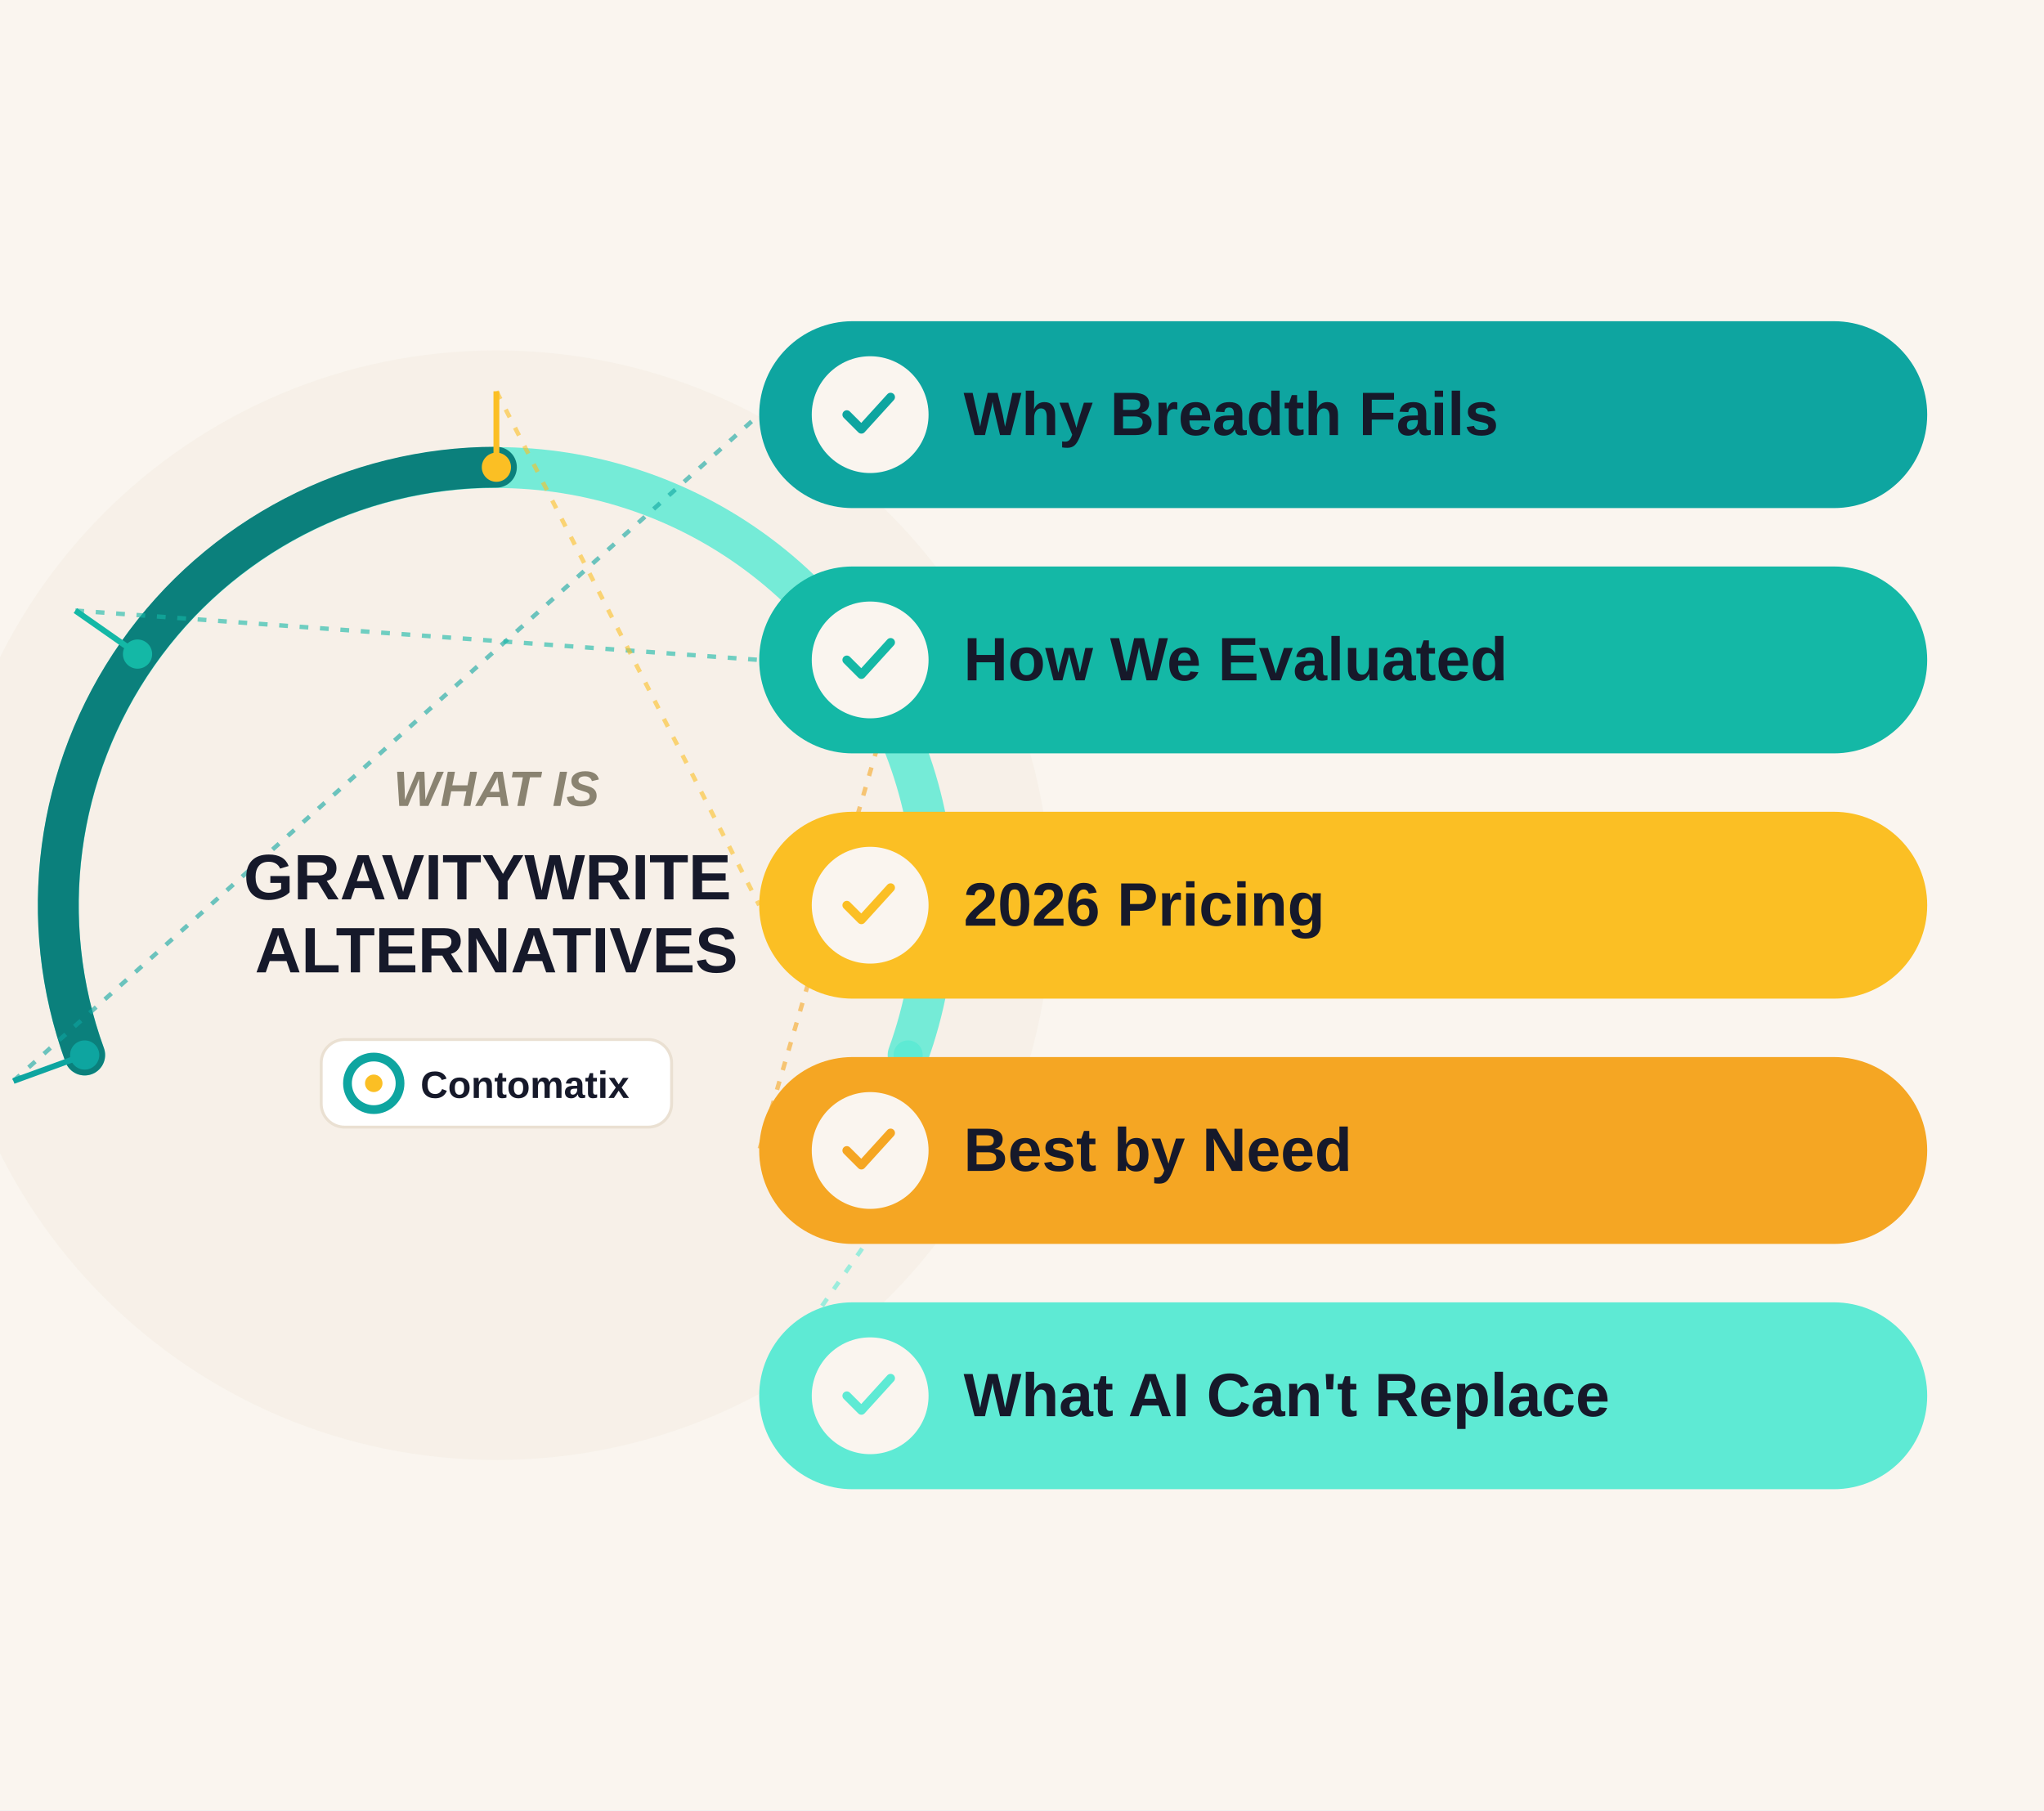
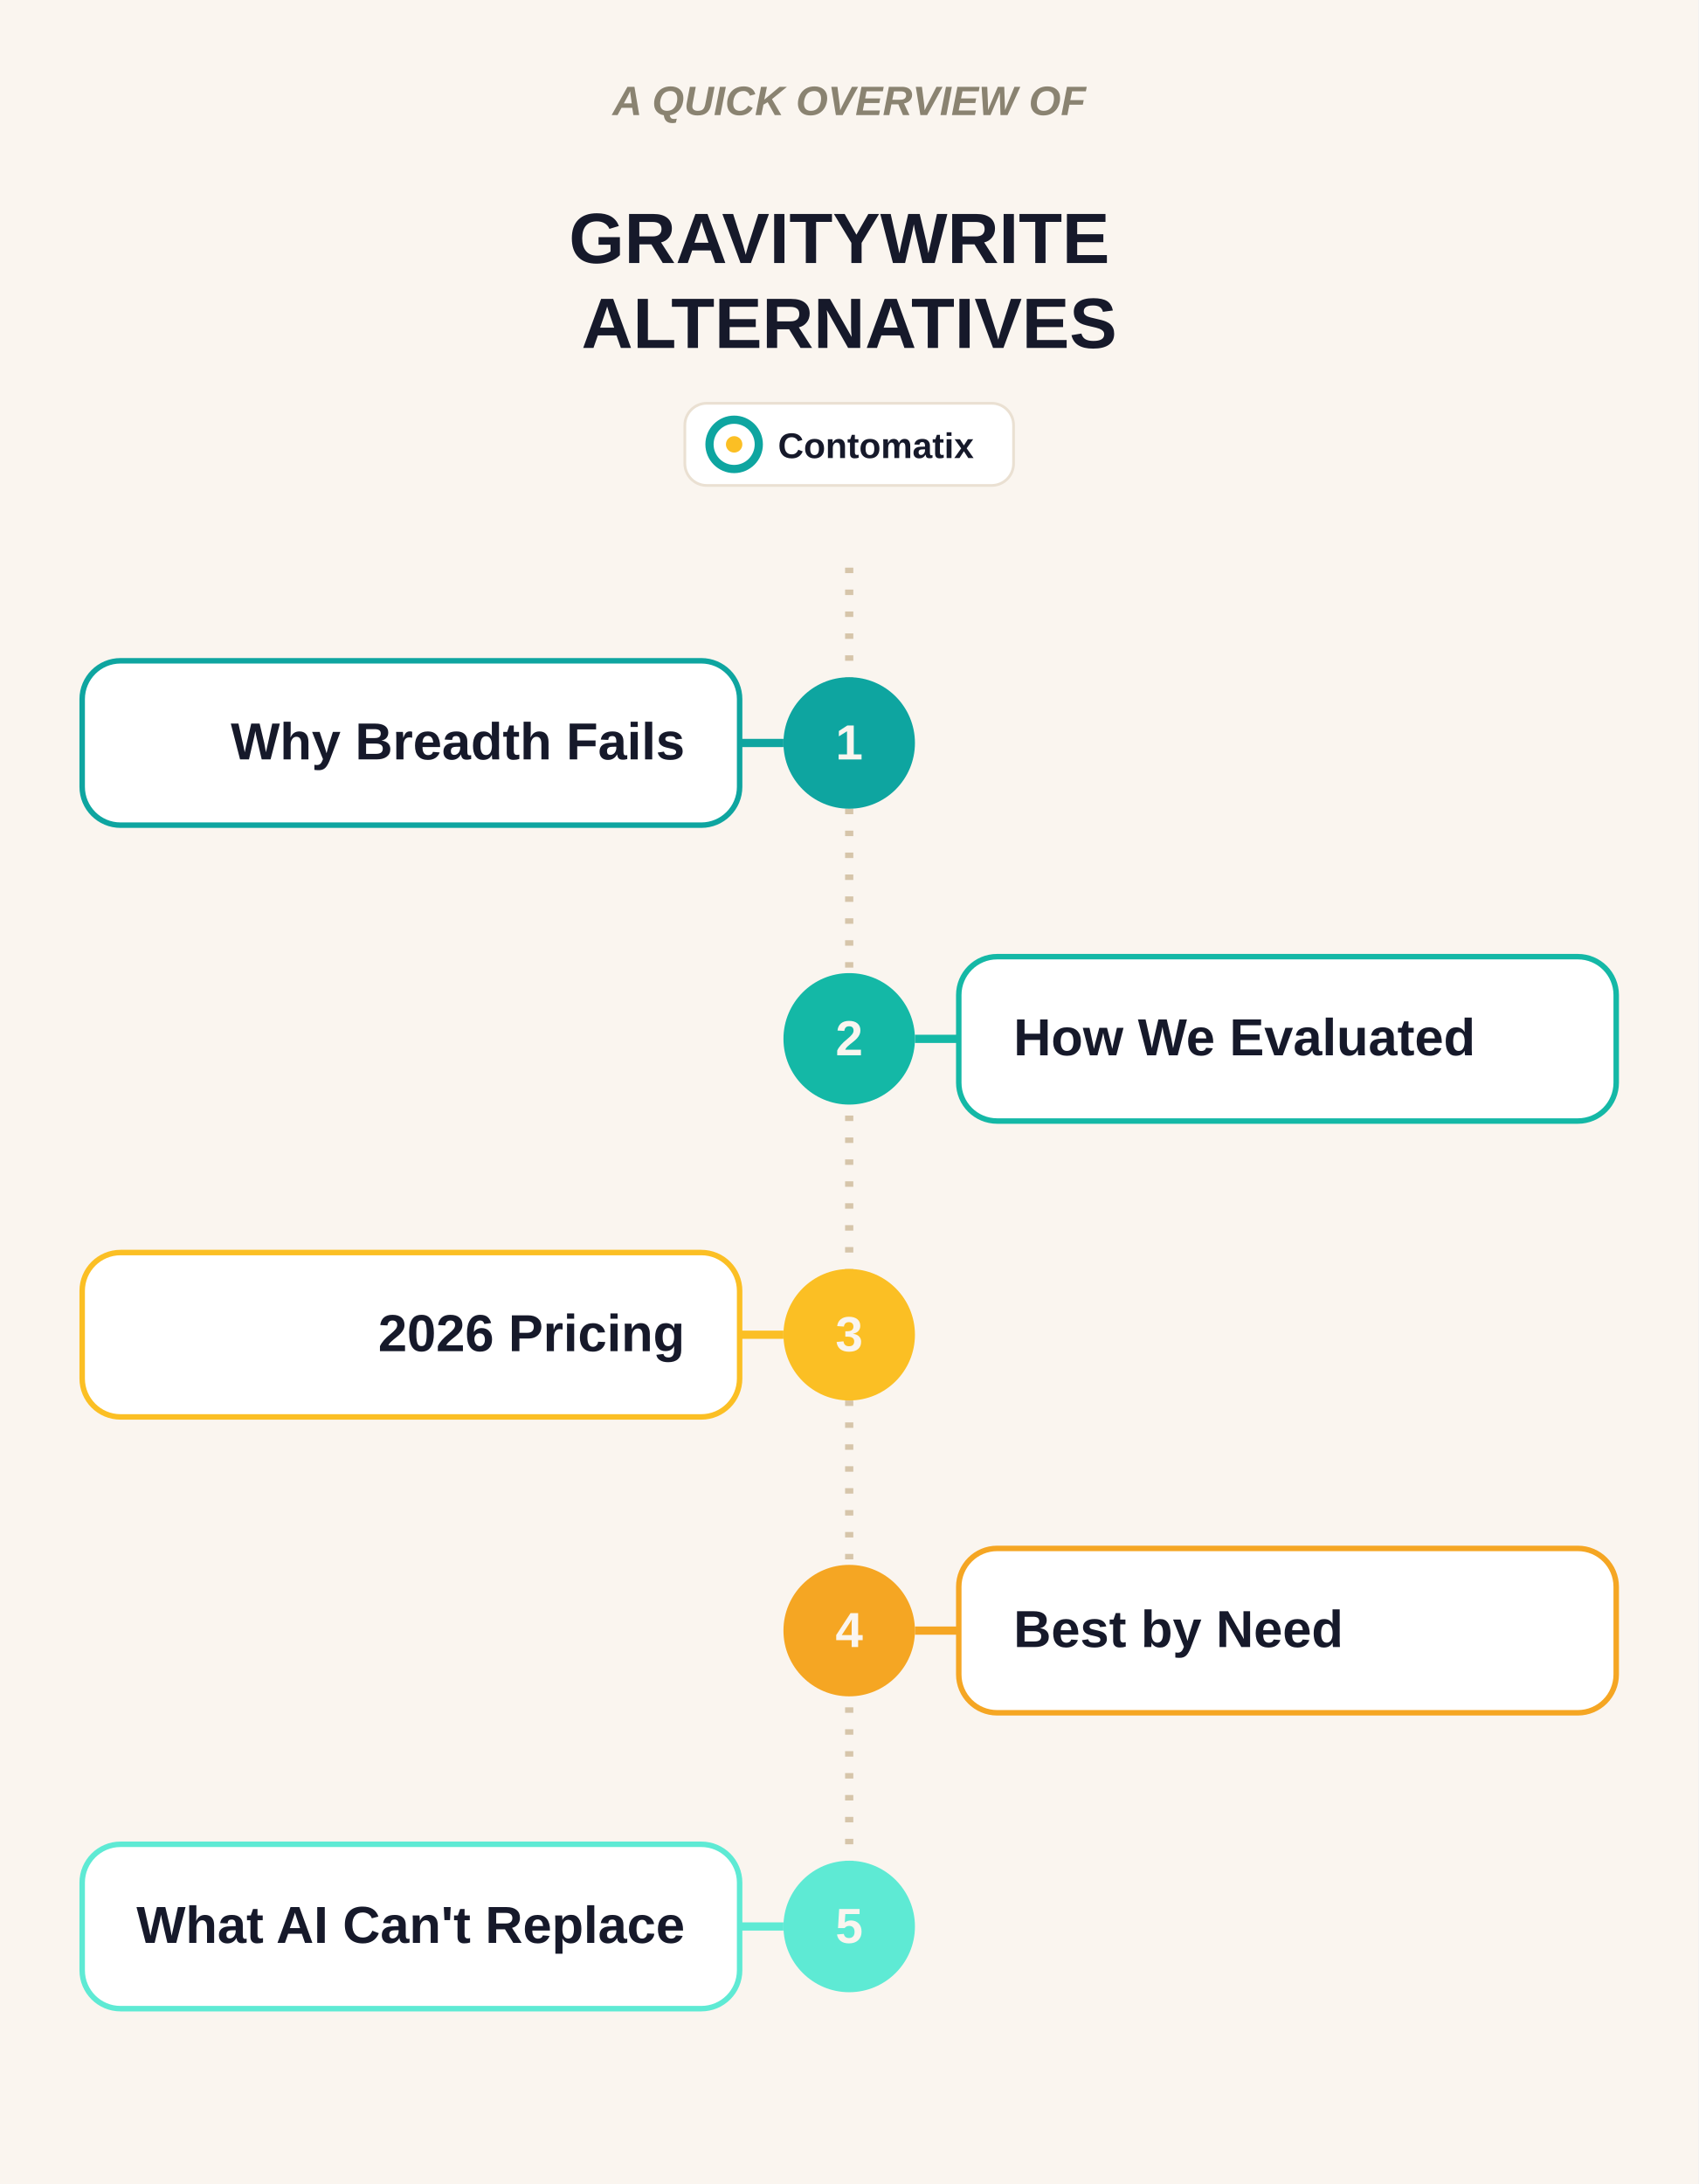
- <svg xmlns="http://www.w3.org/2000/svg" viewBox="0 0 700 620">
-   <rect width="700" height="620" fill="#FAF5EF" />
-   <circle cx="170" cy="310" r="190" fill="#F3ECE1" opacity="0.5" />
-   <path d="M 29.0 361.3 A 150 150 0 1 1 311.0 361.3" fill="none" stroke="#5EEAD4" stroke-width="14" stroke-linecap="round" opacity="0.85" />
-   <path d="M 29.0 361.3 A 150 150 0 0 1 170 160" fill="none" stroke="#0B807C" stroke-width="14" stroke-linecap="round" />
-   <circle cx="29.0" cy="361.3" r="5" fill="#0EA5A0" />
-   <line x1="29.0" y1="361.3" x2="4.6" y2="370.2" stroke="#0EA5A0" stroke-width="2" />
-   <line x1="4.6" y1="370.2" x2="260" y2="142.0" stroke="#0EA5A0" stroke-width="1.5" stroke-dasharray="3 4" opacity="0.6" />
-   <circle cx="47.1" cy="224.0" r="5" fill="#14B8A6" />
-   <line x1="47.1" y1="224.0" x2="25.8" y2="209.1" stroke="#14B8A6" stroke-width="2" />
-   <line x1="25.8" y1="209.1" x2="260" y2="226.0" stroke="#14B8A6" stroke-width="1.5" stroke-dasharray="3 4" opacity="0.6" />
-   <circle cx="170.0" cy="160.0" r="5" fill="#FBBF24" />
-   <line x1="170.0" y1="160.0" x2="170.0" y2="134.0" stroke="#FBBF24" stroke-width="2" />
-   <line x1="170.0" y1="134.0" x2="260" y2="310.0" stroke="#FBBF24" stroke-width="1.5" stroke-dasharray="3 4" opacity="0.6" />
-   <circle cx="292.9" cy="224.0" r="5" fill="#F5A623" />
-   <line x1="292.9" y1="224.0" x2="314.2" y2="209.1" stroke="#F5A623" stroke-width="2" />
-   <line x1="314.2" y1="209.1" x2="260" y2="394.0" stroke="#F5A623" stroke-width="1.5" stroke-dasharray="3 4" opacity="0.6" />
-   <circle cx="311.0" cy="361.3" r="5" fill="#5EEAD4" />
-   <line x1="311.0" y1="361.3" x2="335.4" y2="370.2" stroke="#5EEAD4" stroke-width="2" />
-   <line x1="335.4" y1="370.2" x2="260" y2="478.0" stroke="#5EEAD4" stroke-width="1.5" stroke-dasharray="3 4" opacity="0.6" />
-   <text x="170" y="276" text-anchor="middle" font-family="Arial, sans-serif" font-size="17" font-style="italic" font-weight="700" fill="#8A8371">WHAT IS</text>
-   <text x="170" y="308" text-anchor="middle" font-family="Arial, sans-serif" font-size="22" font-weight="800" fill="#16192A">
-     <tspan x="170">GRAVITYWRITE</tspan>
-     <tspan x="170" dy="25">ALTERNATIVES</tspan>
+ <svg xmlns="http://www.w3.org/2000/svg" viewBox="0 0 620 797.2">
+   <rect width="620" height="797.2" fill="#FAF5EF" />
+   <text x="310" y="42" text-anchor="middle" font-family="Arial, sans-serif" font-size="15" font-style="italic" font-weight="700" fill="#8A8371">A QUICK OVERVIEW OF</text>
+   <text x="310" y="96" text-anchor="middle" font-family="Arial, sans-serif" font-size="26" font-weight="800" fill="#16192A">
+     <tspan x="310">GRAVITYWRITE</tspan>
+     <tspan x="310" dy="31">ALTERNATIVES</tspan>
  </text>
-   <g transform="translate(110, 356)">
+   <g transform="translate(250, 147.2)">
    <rect width="120" height="30" rx="8" fill="#FFFFFF" stroke="#EAE0D2" />
    <circle cx="18" cy="15" r="9" fill="none" stroke="#0EA5A0" stroke-width="3" />
    <circle cx="18" cy="15" r="3" fill="#FBBF24" />
    <text x="34" y="20" font-family="Arial, sans-serif" font-size="13" font-weight="700" fill="#16192A">Contomatix</text>
  </g>
-   <g>
-     <rect x="260" y="110.0" width="400" height="64" rx="32" fill="#0EA5A0" />
-     <circle cx="298" cy="142.0" r="20" fill="#FAF5EF" />
-     <path d="M 290 142.0 l 5 5 l 10 -11" stroke="#0EA5A0" stroke-width="3" fill="none" stroke-linecap="round" stroke-linejoin="round" />
-     <text x="330" y="149.0" font-family="Arial, sans-serif" font-size="21" font-weight="700" fill="#16192A">Why Breadth Fails</text>
-   </g>
-   <g>
-     <rect x="260" y="194.0" width="400" height="64" rx="32" fill="#14B8A6" />
-     <circle cx="298" cy="226.0" r="20" fill="#FAF5EF" />
-     <path d="M 290 226.0 l 5 5 l 10 -11" stroke="#14B8A6" stroke-width="3" fill="none" stroke-linecap="round" stroke-linejoin="round" />
-     <text x="330" y="233.0" font-family="Arial, sans-serif" font-size="21" font-weight="700" fill="#16192A">How We Evaluated</text>
-   </g>
-   <g>
-     <rect x="260" y="278.0" width="400" height="64" rx="32" fill="#FBBF24" />
-     <circle cx="298" cy="310.0" r="20" fill="#FAF5EF" />
-     <path d="M 290 310.0 l 5 5 l 10 -11" stroke="#FBBF24" stroke-width="3" fill="none" stroke-linecap="round" stroke-linejoin="round" />
-     <text x="330" y="317.0" font-family="Arial, sans-serif" font-size="21" font-weight="700" fill="#16192A">2026 Pricing</text>
-   </g>
-   <g>
-     <rect x="260" y="362.0" width="400" height="64" rx="32" fill="#F5A623" />
-     <circle cx="298" cy="394.0" r="20" fill="#FAF5EF" />
-     <path d="M 290 394.0 l 5 5 l 10 -11" stroke="#F5A623" stroke-width="3" fill="none" stroke-linecap="round" stroke-linejoin="round" />
-     <text x="330" y="401.0" font-family="Arial, sans-serif" font-size="21" font-weight="700" fill="#16192A">Best by Need</text>
-   </g>
-   <g>
-     <rect x="260" y="446.0" width="400" height="64" rx="32" fill="#5EEAD4" />
-     <circle cx="298" cy="478.0" r="20" fill="#FAF5EF" />
-     <path d="M 290 478.0 l 5 5 l 10 -11" stroke="#5EEAD4" stroke-width="3" fill="none" stroke-linecap="round" stroke-linejoin="round" />
-     <text x="330" y="485.0" font-family="Arial, sans-serif" font-size="21" font-weight="700" fill="#16192A">What AI Can't Replace</text>
-   </g>
+   <line x1="310" y1="207.2" x2="310" y2="713.2" stroke="#D6C5AA" stroke-width="3" stroke-dasharray="2 6" />
+   <line x1="286" y1="271.2" x2="270" y2="271.2" stroke="#0EA5A0" stroke-width="3" />
+   <rect x="30" y="241.2" width="240" height="60" rx="14" fill="#FFFFFF" stroke="#0EA5A0" stroke-width="2" />
+   <text x="250" y="277.2" text-anchor="end" font-family="Arial, sans-serif" font-size="19" font-weight="700" fill="#16192A">Why Breadth Fails</text>
+   <circle cx="310" cy="271.2" r="24" fill="#0EA5A0" />
+   <text x="310" y="277.2" text-anchor="middle" font-family="Arial, sans-serif" font-size="18" font-weight="800" fill="#FAF5EF">1</text>
+   <line x1="334" y1="379.2" x2="350" y2="379.2" stroke="#14B8A6" stroke-width="3" />
+   <rect x="350" y="349.2" width="240" height="60" rx="14" fill="#FFFFFF" stroke="#14B8A6" stroke-width="2" />
+   <text x="370" y="385.2" text-anchor="start" font-family="Arial, sans-serif" font-size="19" font-weight="700" fill="#16192A">How We Evaluated</text>
+   <circle cx="310" cy="379.2" r="24" fill="#14B8A6" />
+   <text x="310" y="385.2" text-anchor="middle" font-family="Arial, sans-serif" font-size="18" font-weight="800" fill="#FAF5EF">2</text>
+   <line x1="286" y1="487.2" x2="270" y2="487.2" stroke="#FBBF24" stroke-width="3" />
+   <rect x="30" y="457.2" width="240" height="60" rx="14" fill="#FFFFFF" stroke="#FBBF24" stroke-width="2" />
+   <text x="250" y="493.2" text-anchor="end" font-family="Arial, sans-serif" font-size="19" font-weight="700" fill="#16192A">2026 Pricing</text>
+   <circle cx="310" cy="487.2" r="24" fill="#FBBF24" />
+   <text x="310" y="493.2" text-anchor="middle" font-family="Arial, sans-serif" font-size="18" font-weight="800" fill="#FAF5EF">3</text>
+   <line x1="334" y1="595.2" x2="350" y2="595.2" stroke="#F5A623" stroke-width="3" />
+   <rect x="350" y="565.2" width="240" height="60" rx="14" fill="#FFFFFF" stroke="#F5A623" stroke-width="2" />
+   <text x="370" y="601.2" text-anchor="start" font-family="Arial, sans-serif" font-size="19" font-weight="700" fill="#16192A">Best by Need</text>
+   <circle cx="310" cy="595.2" r="24" fill="#F5A623" />
+   <text x="310" y="601.2" text-anchor="middle" font-family="Arial, sans-serif" font-size="18" font-weight="800" fill="#FAF5EF">4</text>
+   <line x1="286" y1="703.2" x2="270" y2="703.2" stroke="#5EEAD4" stroke-width="3" />
+   <rect x="30" y="673.2" width="240" height="60" rx="14" fill="#FFFFFF" stroke="#5EEAD4" stroke-width="2" />
+   <text x="250" y="709.2" text-anchor="end" font-family="Arial, sans-serif" font-size="19" font-weight="700" fill="#16192A">What AI Can't Replace</text>
+   <circle cx="310" cy="703.2" r="24" fill="#5EEAD4" />
+   <text x="310" y="709.2" text-anchor="middle" font-family="Arial, sans-serif" font-size="18" font-weight="800" fill="#FAF5EF">5</text>
</svg>
